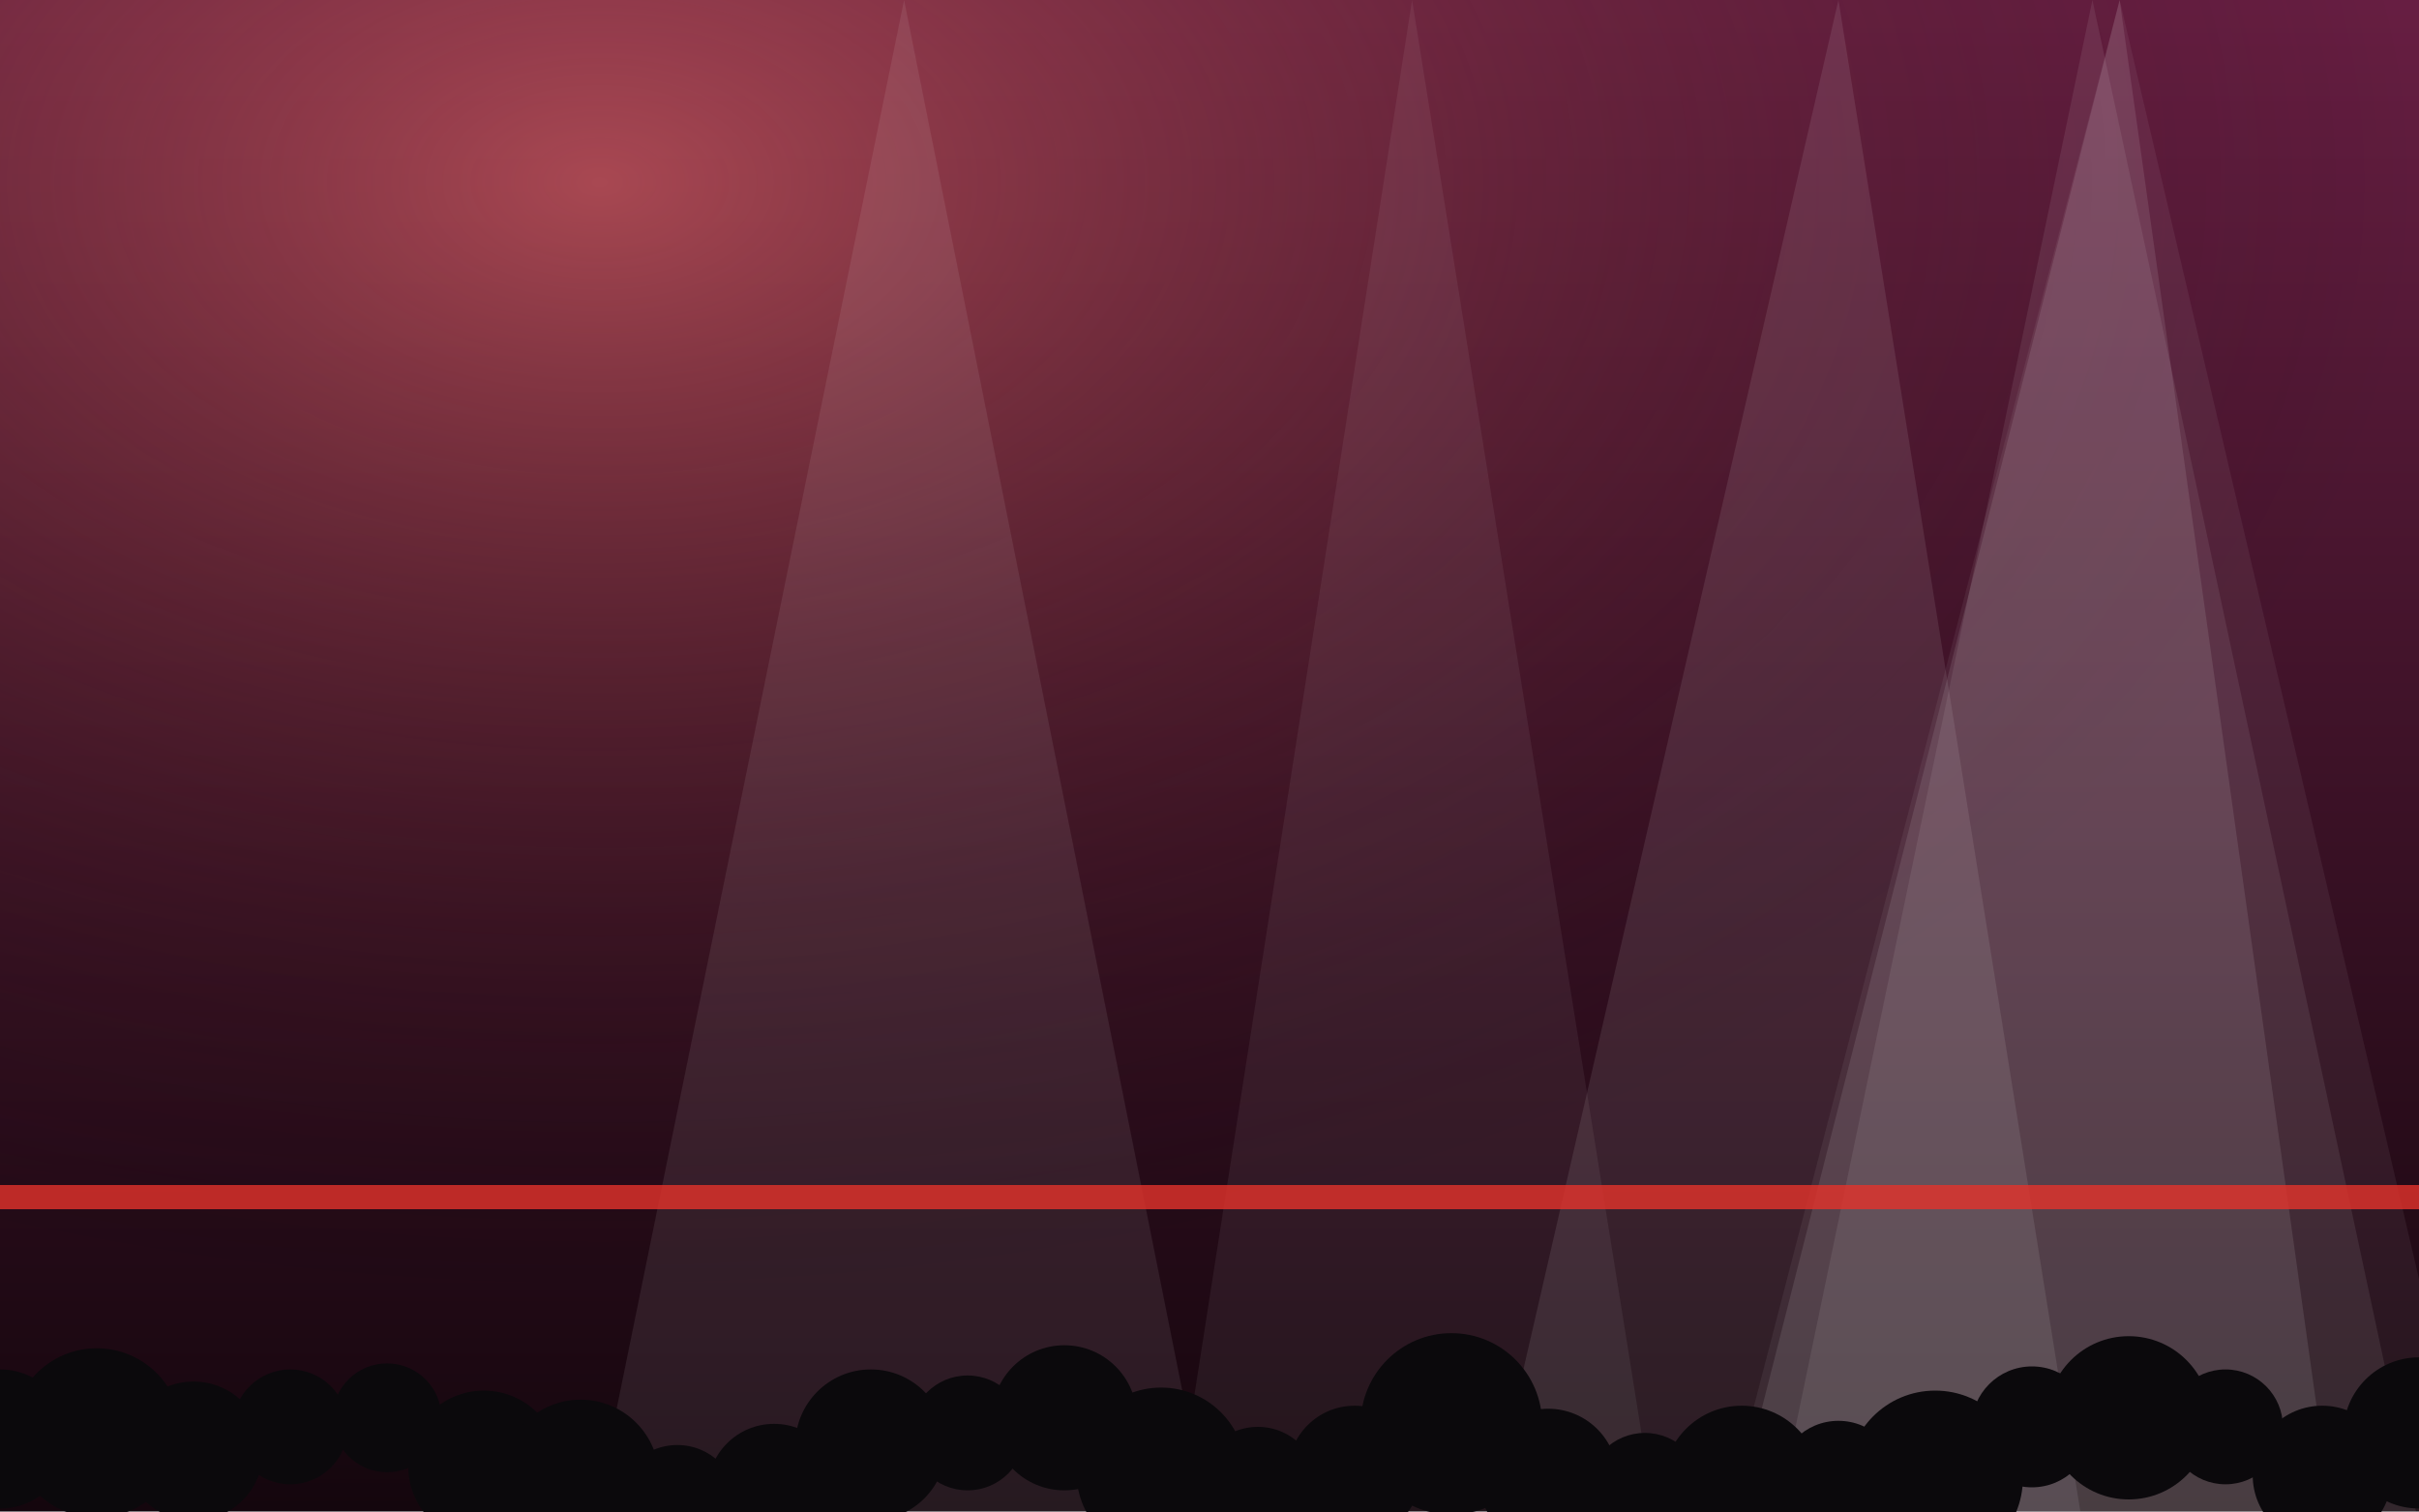
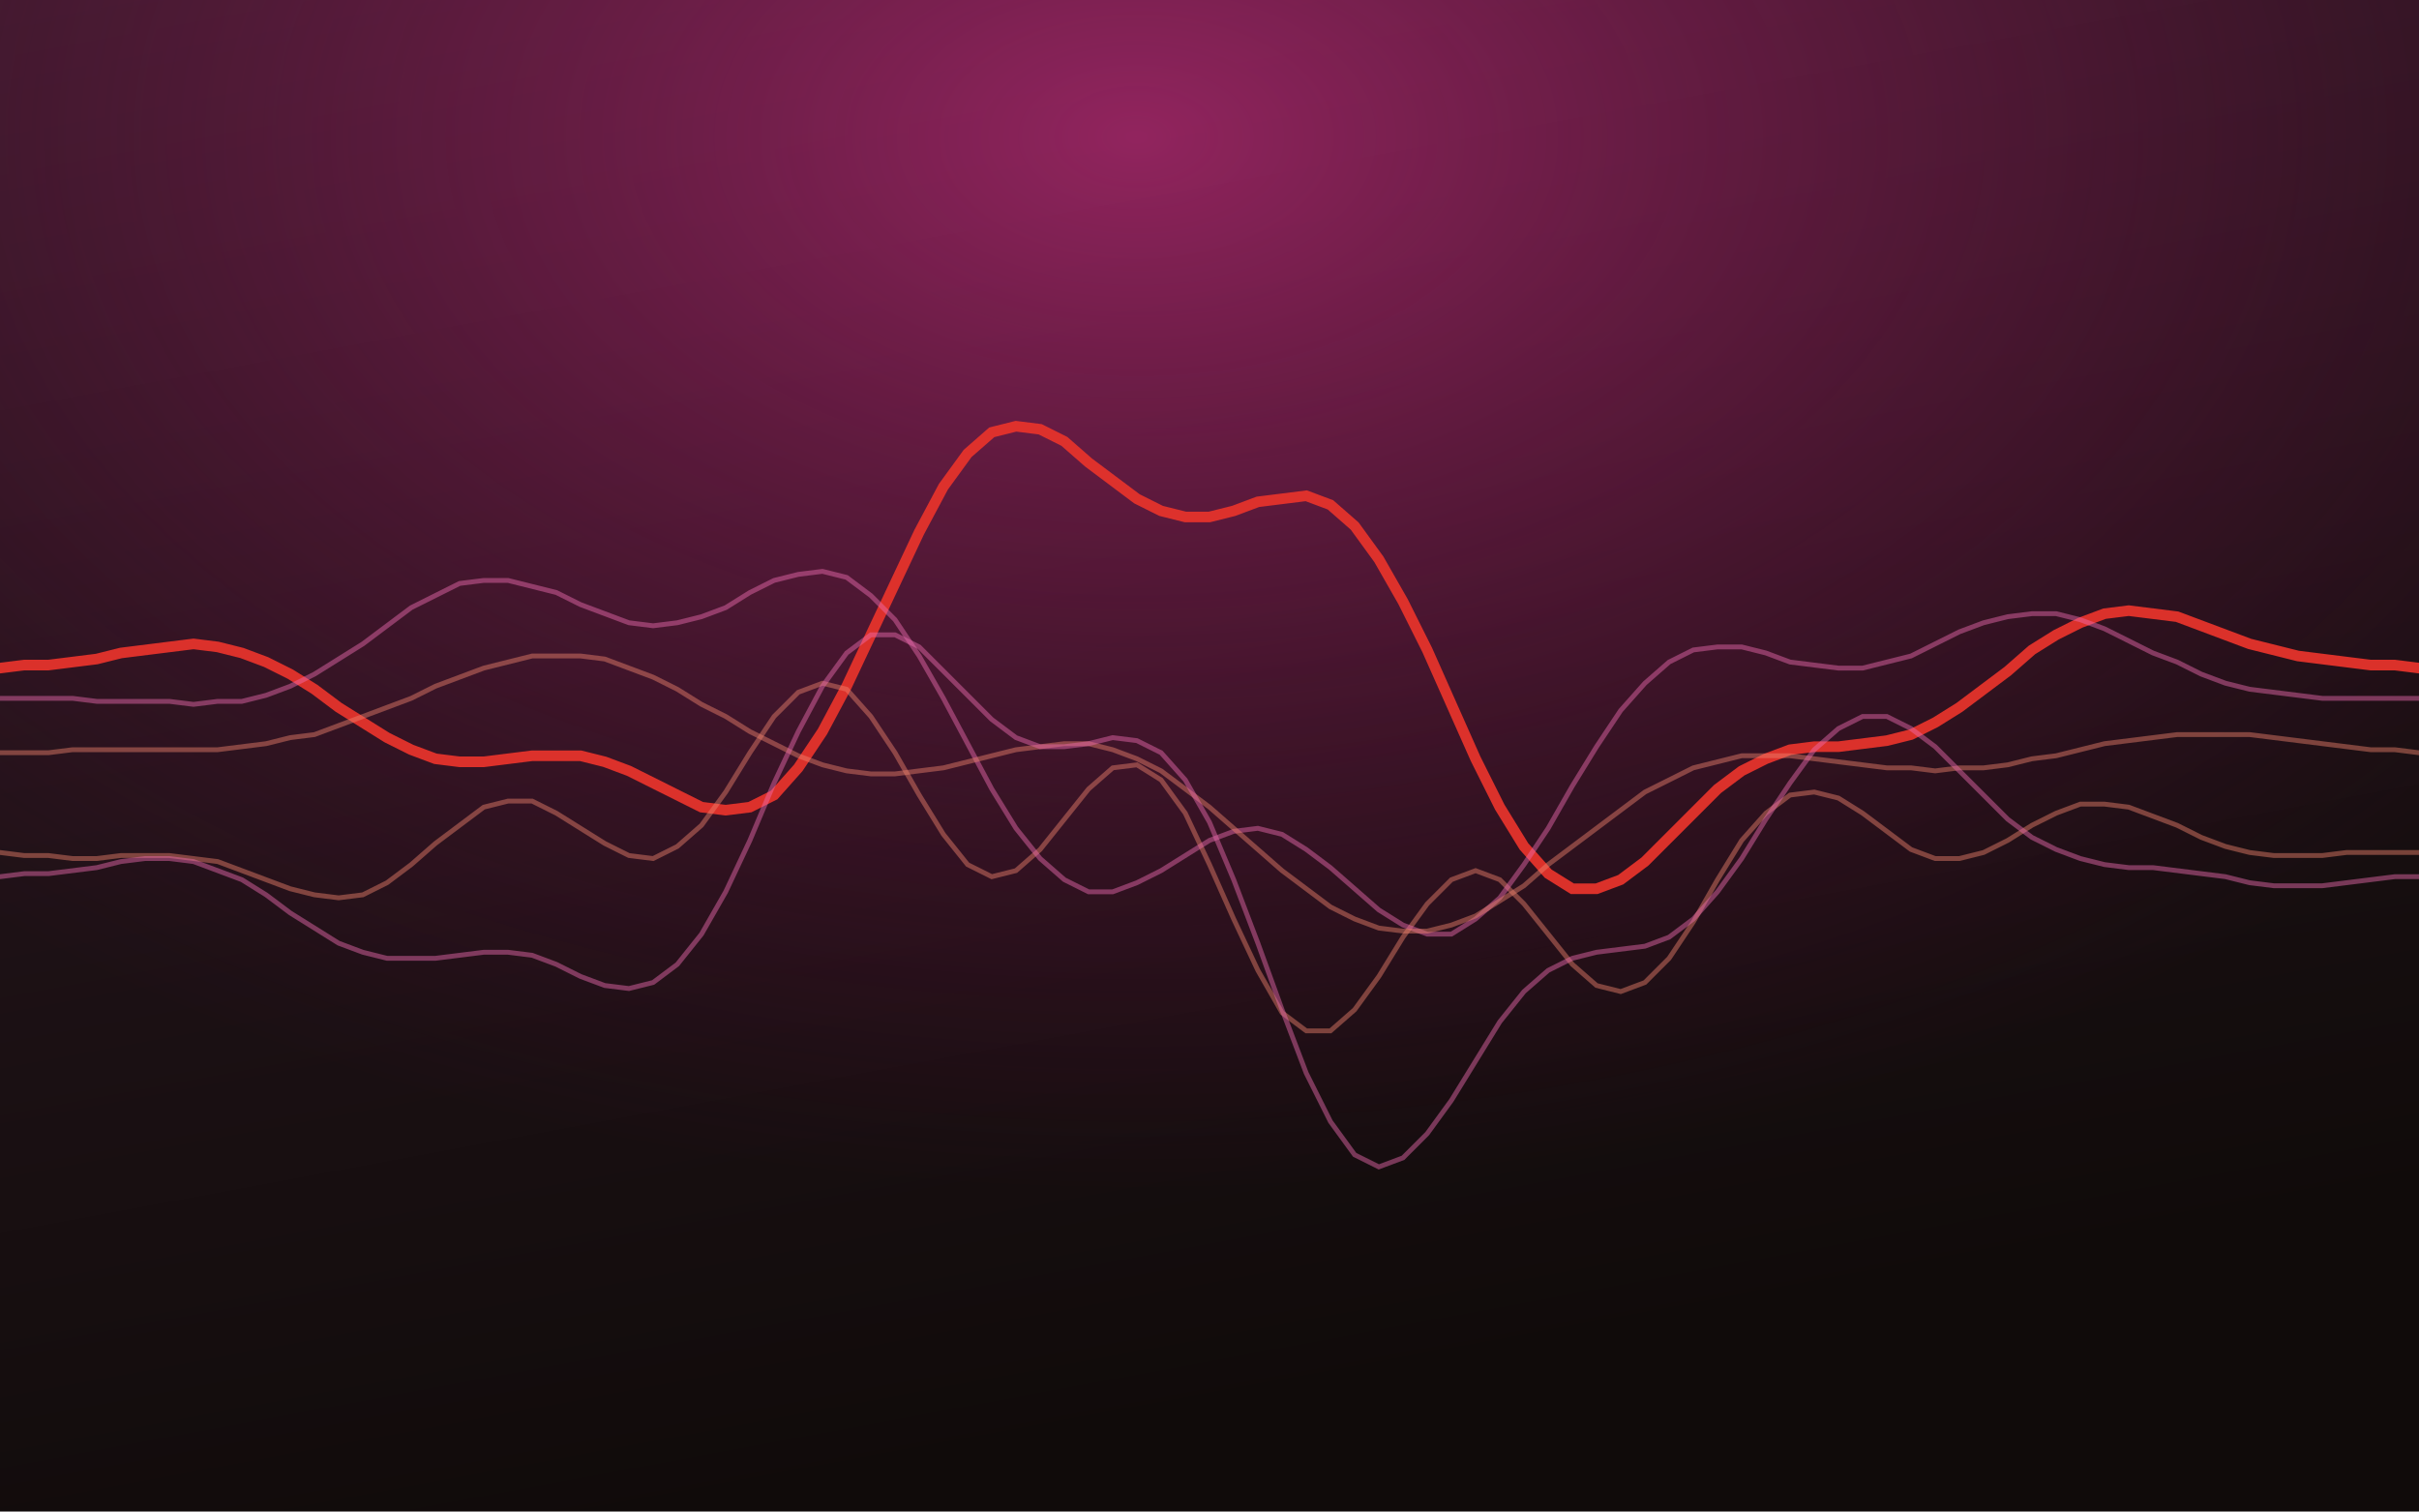
<svg xmlns="http://www.w3.org/2000/svg" viewBox="0 0 800 500" width="800" height="500">
  <defs>
-     <linearGradient id="g" x1="0" y1="0" x2="0" y2="1">
-       <stop offset="0" stop-color="hsl(330,55%,26%)" />
-       <stop offset="1" stop-color="hsl(330,55%,5%)" />
+     <linearGradient id="f" x1="0" y1="0" x2="0.3" y2="1">
+       <stop offset="0" stop-color="hsl(328,30%,14%)" />
+       <stop offset="1" stop-color="hsl(10,25%,5%)" />
    </linearGradient>
-     <radialGradient id="s" cx="0.25" cy="0.12" r="0.75">
-       <stop offset="0" stop-color="hsl(5,85%,68%)" stop-opacity="0.5" />
-       <stop offset="1" stop-color="#000" stop-opacity="0" />
+     <radialGradient id="h" cx="0.47" cy="0.09" r="0.7">
+       <stop offset="0" stop-color="hsl(328,80%,55%)" stop-opacity="0.55" />
+       <stop offset="1" stop-color="hsl(328,80%,30%)" stop-opacity="0" />
    </radialGradient>
+     <linearGradient id="b" x1="0" y1="0" x2="0" y2="1">
+       <stop offset="0" stop-color="#fff" stop-opacity="0.32" />
+       <stop offset="1" stop-color="#fff" stop-opacity="0" />
+     </linearGradient>
+     <linearGradient id="e" x1="0" y1="1" x2="0" y2="0">
+       <stop offset="0" stop-color="#e4322b" />
+       <stop offset="1" stop-color="hsl(10,85%,60%)" />
+     </linearGradient>
  </defs>
-   <rect width="800" height="500" fill="url(#g)" />
-   <rect width="800" height="500" fill="url(#s)" />
-   <polygon points="467,0 389,500 547,500" fill="#fff" opacity="0.06" />
-   <polygon points="608,0 493,500 688,500" fill="#fff" opacity="0.09" />
-   <polygon points="701,0 571,500 818,500" fill="#fff" opacity="0.06" />
-   <polygon points="701,0 574,500 771,500" fill="#fff" opacity="0.10" />
-   <polygon points="299,0 197,500 399,500" fill="#fff" opacity="0.08" />
-   <polygon points="692,0 588,500 799,500" fill="#fff" opacity="0.08" />
-   <rect x="0" y="392" width="800" height="8" fill="#e4322b" opacity="0.8" />
-   <circle cx="0" cy="476" r="23" fill="#0b090c" />
-   <circle cx="32" cy="474" r="28" fill="#0b090c" />
-   <circle cx="64" cy="480" r="23" fill="#0b090c" />
-   <circle cx="96" cy="472" r="19" fill="#0b090c" />
-   <circle cx="128" cy="469" r="18" fill="#0b090c" />
-   <circle cx="160" cy="485" r="25" fill="#0b090c" />
-   <circle cx="192" cy="489" r="26" fill="#0b090c" />
-   <circle cx="224" cy="498" r="20" fill="#0b090c" />
-   <circle cx="256" cy="493" r="22" fill="#0b090c" />
-   <circle cx="288" cy="478" r="25" fill="#0b090c" />
-   <circle cx="320" cy="474" r="19" fill="#0b090c" />
-   <circle cx="352" cy="469" r="24" fill="#0b090c" />
-   <circle cx="384" cy="487" r="28" fill="#0b090c" />
-   <circle cx="416" cy="492" r="20" fill="#0b090c" />
-   <circle cx="448" cy="487" r="22" fill="#0b090c" />
-   <circle cx="480" cy="471" r="30" fill="#0b090c" />
-   <circle cx="512" cy="489" r="23" fill="#0b090c" />
-   <circle cx="544" cy="493" r="19" fill="#0b090c" />
-   <circle cx="576" cy="491" r="26" fill="#0b090c" />
-   <circle cx="608" cy="490" r="20" fill="#0b090c" />
-   <circle cx="640" cy="489" r="29" fill="#0b090c" />
-   <circle cx="672" cy="472" r="20" fill="#0b090c" />
-   <circle cx="704" cy="469" r="27" fill="#0b090c" />
-   <circle cx="736" cy="472" r="19" fill="#0b090c" />
-   <circle cx="768" cy="488" r="23" fill="#0b090c" />
-   <circle cx="800" cy="474" r="25" fill="#0b090c" />
+   <rect width="800" height="500" fill="url(#f)" />
+   <rect width="800" height="500" fill="url(#h)" />
+   <polyline points="0,221 8,220 16,220 24,219 32,218 40,216 48,215 56,214 64,213 72,214 80,216 88,219 96,223 104,228 112,234 120,239 128,244 136,248 144,251 152,252 160,252 168,251 176,250 184,250 192,250 200,252 208,255 216,259 224,263 232,267 240,268 248,267 256,263 264,254 272,242 280,227 288,210 296,193 304,176 312,161 320,150 328,143 336,141 344,142 352,146 360,153 368,159 376,165 384,169 392,171 400,171 408,169 416,166 424,165 432,164 440,167 448,174 456,185 464,199 472,215 480,233 488,251 496,267 504,280 512,289 520,294 528,294 536,291 544,285 552,277 560,269 568,261 576,255 584,251 592,248 600,247 608,247 616,246 624,245 632,243 640,239 648,234 656,228 664,222 672,215 680,210 688,206 696,203 704,202 712,203 720,204 728,207 736,210 744,213 752,215 760,217 768,218 776,219 784,220 792,220 800,221" fill="none" stroke="#e4322b" stroke-width="3.5" opacity="0.95" stroke-linecap="round" />
+   <polyline points="0,282 8,283 16,283 24,284 32,284 40,283 48,283 56,283 64,284 72,285 80,288 88,291 96,294 104,296 112,297 120,296 128,292 136,286 144,279 152,273 160,267 168,265 176,265 184,269 192,274 200,279 208,283 216,284 224,280 232,273 240,262 248,249 256,237 264,229 272,226 280,228 288,237 296,249 304,263 312,276 320,286 328,290 336,288 344,281 352,271 360,261 368,254 376,253 384,258 392,269 400,286 408,304 416,321 424,335 432,341 440,341 448,334 456,323 464,310 472,299 480,291 488,288 496,291 504,299 512,309 520,319 528,326 536,328 544,325 552,317 560,305 568,291 576,278 584,269 592,263 600,262 608,264 616,269 624,275 632,281 640,284 648,284 656,282 664,278 672,273 680,269 688,266 696,266 704,267 712,270 720,273 728,277 736,280 744,282 752,283 760,283 768,283 776,282 784,282 792,282 800,282" fill="none" stroke="hsl(10,80%,68%)" stroke-width="1.6" opacity="0.45" stroke-linecap="round" />
+   <polyline points="0,231 8,231 16,231 24,231 32,232 40,232 48,232 56,232 64,233 72,232 80,232 88,230 96,227 104,223 112,218 120,213 128,207 136,201 144,197 152,193 160,192 168,192 176,194 184,196 192,200 200,203 208,206 216,207 224,206 232,204 240,201 248,196 256,192 264,190 272,189 280,191 288,197 296,205 304,217 312,231 320,246 328,261 336,274 344,284 352,291 360,295 368,295 376,292 384,288 392,283 400,278 408,275 416,274 424,276 432,281 440,287 448,294 456,301 464,306 472,309 480,309 488,304 496,297 504,286 512,274 520,260 528,247 536,235 544,226 552,219 560,215 568,214 576,214 584,216 592,219 600,220 608,221 616,221 624,219 632,217 640,213 648,209 656,206 664,204 672,203 680,203 688,205 696,208 704,212 712,216 720,219 728,223 736,226 744,228 752,229 760,230 768,231 776,231 784,231 792,231 800,231" fill="none" stroke="hsl(328,80%,68%)" stroke-width="1.6" opacity="0.45" stroke-linecap="round" />
+   <polyline points="0,249 8,249 16,249 24,248 32,248 40,248 48,248 56,248 64,248 72,248 80,247 88,246 96,244 104,243 112,240 120,237 128,234 136,231 144,227 152,224 160,221 168,219 176,217 184,217 192,217 200,218 208,221 216,224 224,228 232,233 240,237 248,242 256,246 264,250 272,253 280,255 288,256 296,256 304,255 312,254 320,252 328,250 336,248 344,247 352,246 360,246 368,248 376,251 384,255 392,261 400,267 408,274 416,281 424,288 432,294 440,300 448,304 456,307 464,308 472,308 480,306 488,303 496,298 504,293 512,286 520,280 528,274 536,268 544,262 552,258 560,254 568,252 576,250 584,250 592,250 600,251 608,252 616,253 624,254 632,254 640,255 648,254 656,254 664,253 672,251 680,250 688,248 696,246 704,245 712,244 720,243 728,243 736,243 744,243 752,244 760,245 768,246 776,247 784,248 792,248 800,249" fill="none" stroke="hsl(10,80%,68%)" stroke-width="1.6" opacity="0.45" stroke-linecap="round" />
+   <polyline points="0,290 8,289 16,289 24,288 32,287 40,285 48,284 56,284 64,285 72,288 80,291 88,296 96,302 104,307 112,312 120,315 128,317 136,317 144,317 152,316 160,315 168,315 176,316 184,319 192,323 200,326 208,327 216,325 224,319 232,309 240,295 248,278 256,259 264,242 272,227 280,216 288,210 296,210 304,214 312,222 320,230 328,238 336,244 344,247 352,247 360,246 368,244 376,245 384,249 392,258 400,272 408,291 416,312 424,334 432,355 440,371 448,382 456,386 464,383 472,375 480,364 488,351 496,338 504,328 512,321 520,317 528,315 536,314 544,313 552,310 560,304 568,295 576,284 584,271 592,259 600,248 608,241 616,237 624,237 632,241 640,247 648,255 656,263 664,271 672,277 680,281 688,284 696,286 704,287 712,287 720,288 728,289 736,290 744,292 752,293 760,293 768,293 776,292 784,291 792,290 800,290" fill="none" stroke="hsl(328,80%,68%)" stroke-width="1.6" opacity="0.45" stroke-linecap="round" />
</svg>
